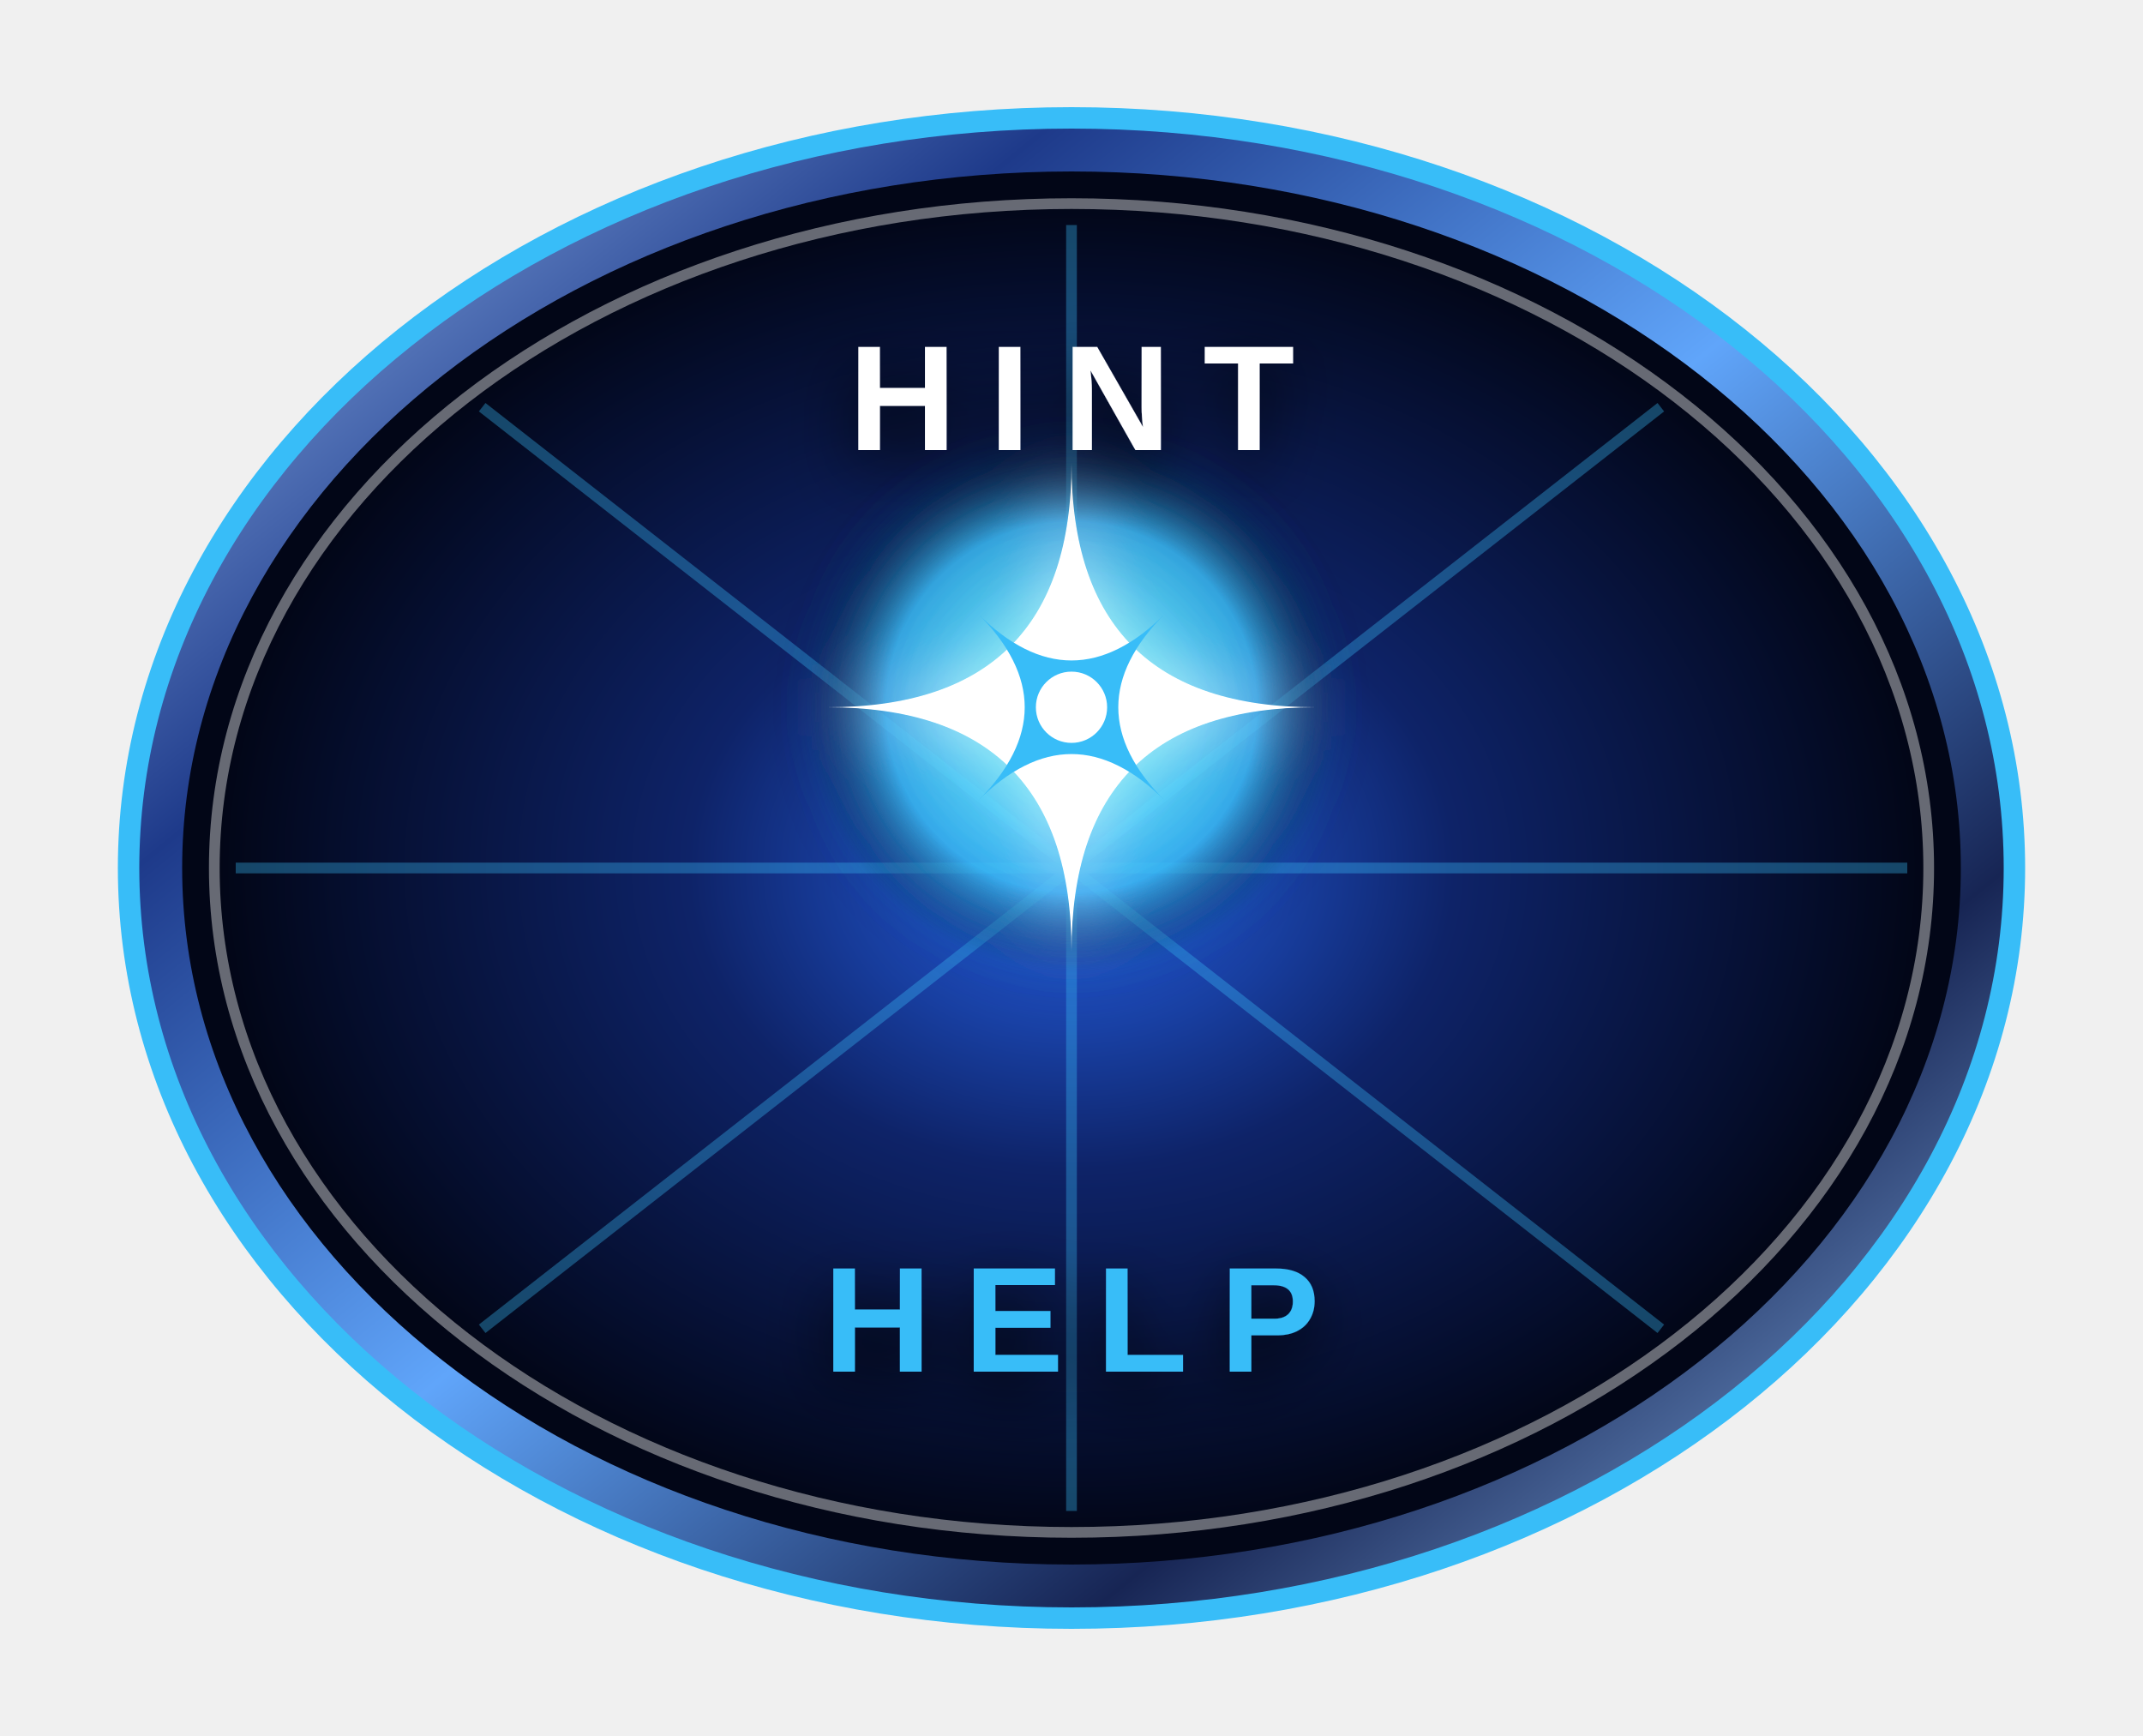
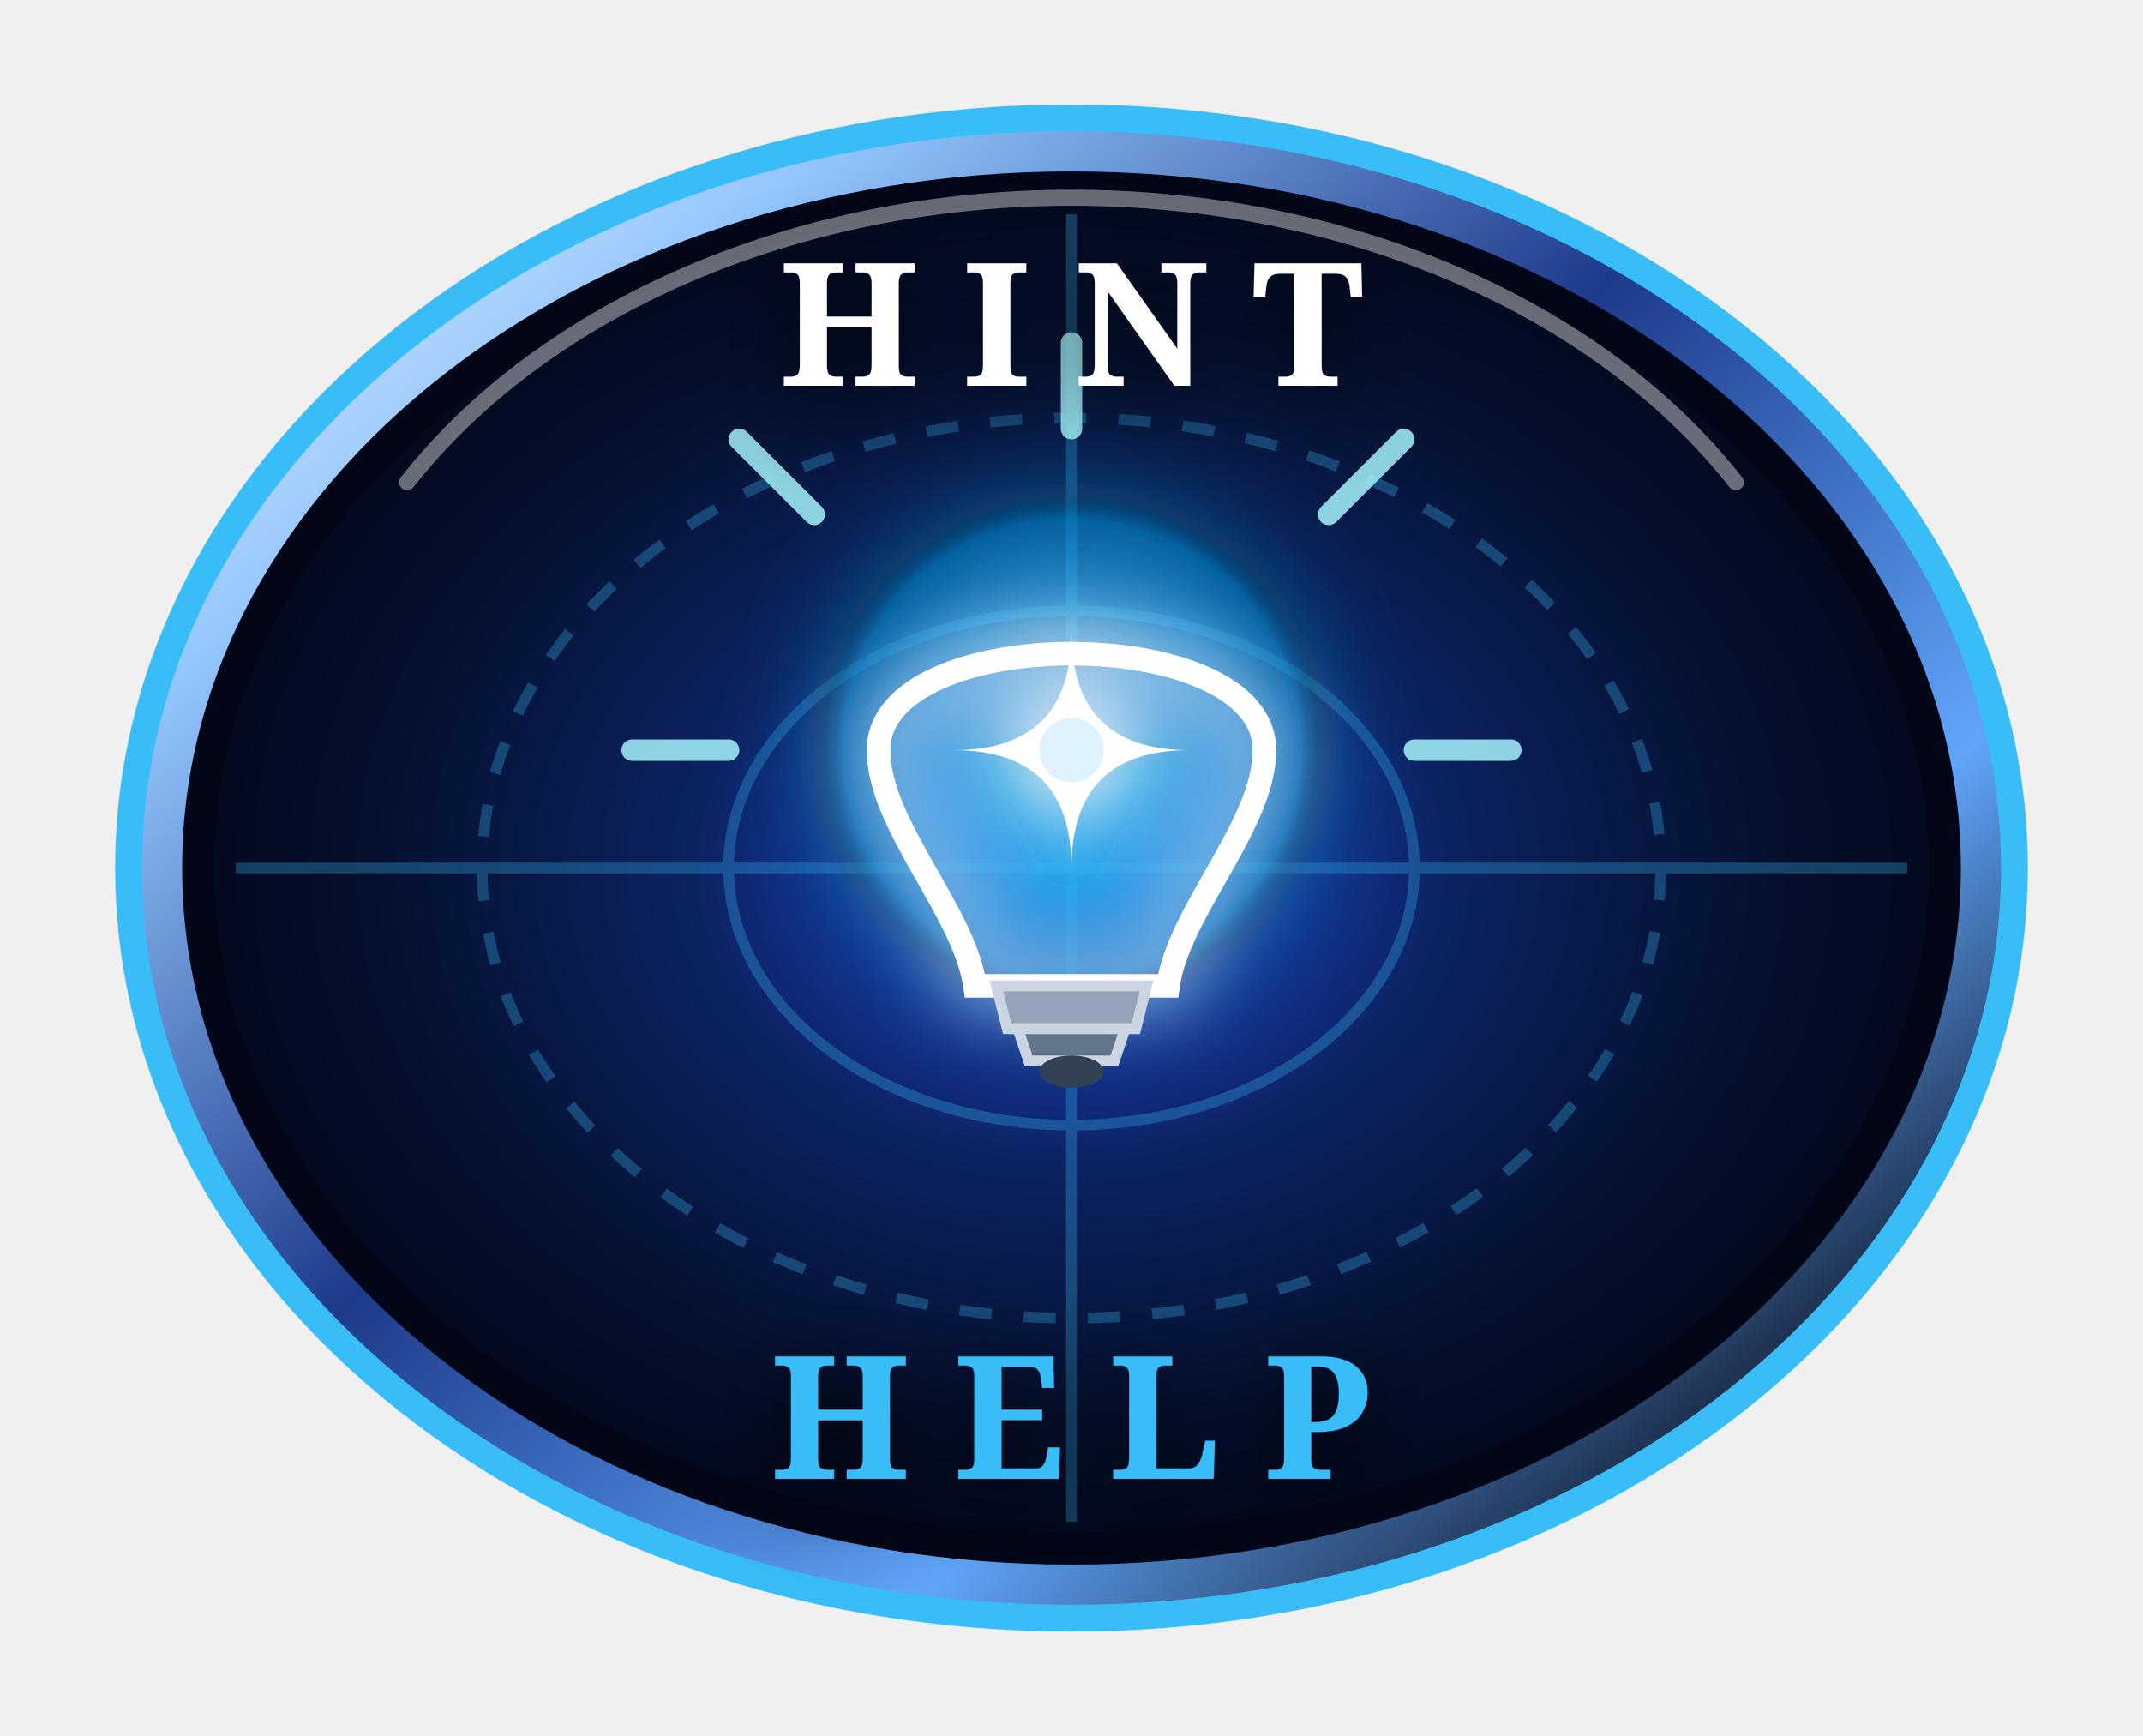
<svg xmlns="http://www.w3.org/2000/svg" viewBox="0 0 200 162" width="200" height="162">
  <defs>
-     <linearGradient id="metalRim" x1="0%" y1="0%" x2="100%" y2="100%">
-       <stop offset="0%" stop-color="#9fc5f8" />
-       <stop offset="25%" stop-color="#1e3a8a" />
-       <stop offset="50%" stop-color="#60a5fa" />
-       <stop offset="75%" stop-color="#172554" />
-       <stop offset="100%" stop-color="#93c5fd" />
+     <linearGradient id="chromeBezel" x1="0%" y1="0%" x2="100%" y2="100%">
+       <stop offset="0%" stop-color="#ffffff" />
+       <stop offset="20%" stop-color="#93c5fd" />
+       <stop offset="45%" stop-color="#1e3a8a" />
+       <stop offset="70%" stop-color="#60a5fa" />
+       <stop offset="88%" stop-color="#0f172a" />
+       <stop offset="100%" stop-color="#e2e8f0" />
    </linearGradient>
-     <radialGradient id="bgGlow" cx="50%" cy="50%" r="50%">
-       <stop offset="0%" stop-color="#2563eb" />
-       <stop offset="45%" stop-color="#0e2368" />
-       <stop offset="85%" stop-color="#050e2e" />
+     <radialGradient id="studioBlueCore" cx="50%" cy="50%" r="55%">
+       <stop offset="0%" stop-color="#1d4ed8" />
+       <stop offset="40%" stop-color="#0c2363" />
+       <stop offset="75%" stop-color="#05102d" />
      <stop offset="100%" stop-color="#020617" />
    </radialGradient>
-     <radialGradient id="sparkGlow" cx="50%" cy="50%" r="50%">
+     <radialGradient id="bulbGlow" cx="50%" cy="46%" r="45%">
      <stop offset="0%" stop-color="#ffffff" />
-       <stop offset="35%" stop-color="#67e8f9" />
-       <stop offset="70%" stop-color="#38bdf8" />
+       <stop offset="25%" stop-color="#a5f3fc" />
+       <stop offset="55%" stop-color="#38bdf8" />
+       <stop offset="85%" stop-color="#0284c7" />
      <stop offset="100%" stop-color="transparent" />
    </radialGradient>
-     <linearGradient id="textGold" x1="0%" y1="0%" x2="0%" y2="100%">
-       <stop offset="0%" stop-color="#ffffff" />
-       <stop offset="50%" stop-color="#e0f2fe" />
-       <stop offset="100%" stop-color="#7dd3fc" />
-     </linearGradient>
-     <filter id="glow" x="-20%" y="-20%" width="140%" height="140%">
-       <feGaussianBlur stdDeviation="3" result="blur" />
+     <filter id="softGlow" x="-30%" y="-30%" width="160%" height="160%">
+       <feGaussianBlur stdDeviation="3.5" result="blur" />
+       <feComposite in="SourceGraphic" in2="blur" operator="over" />
+     </filter>
+     <filter id="strongGlow" x="-40%" y="-40%" width="180%" height="180%">
+       <feGaussianBlur stdDeviation="5" result="blur" />
      <feComposite in="SourceGraphic" in2="blur" operator="over" />
    </filter>
  </defs>
-   <ellipse cx="100" cy="81" rx="88" ry="70" fill="url(#metalRim)" stroke="#38bdf8" stroke-width="2" />
+   <ellipse cx="100" cy="81" rx="88" ry="70" fill="url(#chromeBezel)" stroke="#38bdf8" stroke-width="2.5" />
  <ellipse cx="100" cy="81" rx="83" ry="65" fill="#020617" />
-   <ellipse cx="100" cy="81" rx="80" ry="62" fill="url(#bgGlow)" />
-   <g stroke="#38bdf8" stroke-width="1" opacity="0.35">
-     <line x1="100" y1="21" x2="100" y2="141" />
+   <ellipse cx="100" cy="81" rx="80" ry="62" fill="url(#studioBlueCore)" />
+   <g stroke="#38bdf8" stroke-width="1" opacity="0.3">
+     <ellipse cx="100" cy="81" rx="55" ry="42" fill="none" stroke-dasharray="3,3" />
+     <ellipse cx="100" cy="81" rx="32" ry="24" fill="none" />
+     <line x1="100" y1="20" x2="100" y2="142" />
    <line x1="22" y1="81" x2="178" y2="81" />
-     <line x1="45" y1="38" x2="155" y2="124" />
-     <line x1="45" y1="124" x2="155" y2="38" />
  </g>
-   <g transform="translate(100, 66) scale(0.95)" filter="url(#glow)">
-     <circle cx="0" cy="0" r="26" fill="url(#sparkGlow)" opacity="0.65" />
-     <path d="M 0 -24 Q 0 0 24 0 Q 0 0 0 24 Q 0 0 -24 0 Q 0 0 0 -24 Z" fill="#ffffff" />
-     <path d="M 0 -13 Q 0 0 13 0 Q 0 0 0 13 Q 0 0 -13 0 Q 0 0 0 -13 Z" fill="#38bdf8" transform="rotate(45)" />
-     <circle cx="0" cy="0" r="3.5" fill="#ffffff" />
+   <g transform="translate(100, 78)">
+     <circle cx="0" cy="-6" r="28" fill="url(#bulbGlow)" opacity="0.65" filter="url(#strongGlow)" />
+     <g stroke="#a5f3fc" stroke-width="2" stroke-linecap="round" opacity="0.85">
+       <line x1="0" y1="-38" x2="0" y2="-46" />
+       <line x1="24" y1="-30" x2="31" y2="-37" />
+       <line x1="-24" y1="-30" x2="-31" y2="-37" />
+       <line x1="32" y1="-8" x2="41" y2="-8" />
+       <line x1="-32" y1="-8" x2="-41" y2="-8" />
+     </g>
+     <path d="M -18 -8 C -18 -20, 18 -20, 18 -8 C 18 -1, 10 7, 9 14 L -9 14 C -10 7, -18 -1, -18 -8 Z" fill="rgba(14, 165, 233, 0.25)" stroke="#ffffff" stroke-width="2.2" filter="url(#softGlow)" />
+     <path d="M -7 14 L 7 14 L 6 18 L -6 18 Z" fill="#94a3b8" stroke="#cbd5e1" stroke-width="1" />
+     <path d="M -5 18 L 5 18 L 4 21 L -4 21 Z" fill="#64748b" stroke="#cbd5e1" stroke-width="1" />
+     <ellipse cx="0" cy="22" rx="3" ry="1.5" fill="#334155" />
+     <path d="M 0 -19 Q 0 -8 11 -8 Q 0 -8 0 3 Q 0 -8 -11 -8 Q 0 -8 0 -19 Z" fill="#ffffff" filter="url(#softGlow)" />
+     <circle cx="0" cy="-8" r="3" fill="#e0f2fe" />
  </g>
-   <text x="100" y="42" text-anchor="middle" font-family="'Copperplate', 'Segoe UI', Arial, sans-serif" font-weight="900" font-size="14" fill="#ffffff" letter-spacing="3" filter="drop-shadow(0 2px 3px rgba(0,0,0,0.9))">HINT</text>
-   <text x="100" y="128" text-anchor="middle" font-family="'Copperplate', 'Segoe UI', Arial, sans-serif" font-weight="900" font-size="14" fill="#38bdf8" letter-spacing="3" filter="drop-shadow(0 2px 3px rgba(0,0,0,0.9))">HELP</text>
-   <ellipse cx="100" cy="81" rx="80" ry="62" fill="none" stroke="rgba(255,255,255,0.4)" stroke-width="1" />
+   <text x="100" y="36" text-anchor="middle" font-family="'Copperplate Gothic', 'Copperplate', 'Cinzel', 'Trajan Pro', serif" font-weight="900" font-size="16" fill="#ffffff" letter-spacing="4" filter="drop-shadow(0 2px 4px rgba(0,0,0,0.95))">HINT</text>
+   <text x="100" y="138" text-anchor="middle" font-family="'Copperplate Gothic', 'Copperplate', 'Cinzel', 'Trajan Pro', serif" font-weight="900" font-size="16" fill="#38bdf8" letter-spacing="4" filter="drop-shadow(0 2px 4px rgba(0,0,0,0.95))">HELP</text>
+   <path d="M 38 45 A 72 54 0 0 1 162 45" fill="none" stroke="rgba(255,255,255,0.4)" stroke-width="1.5" stroke-linecap="round" />
</svg>
